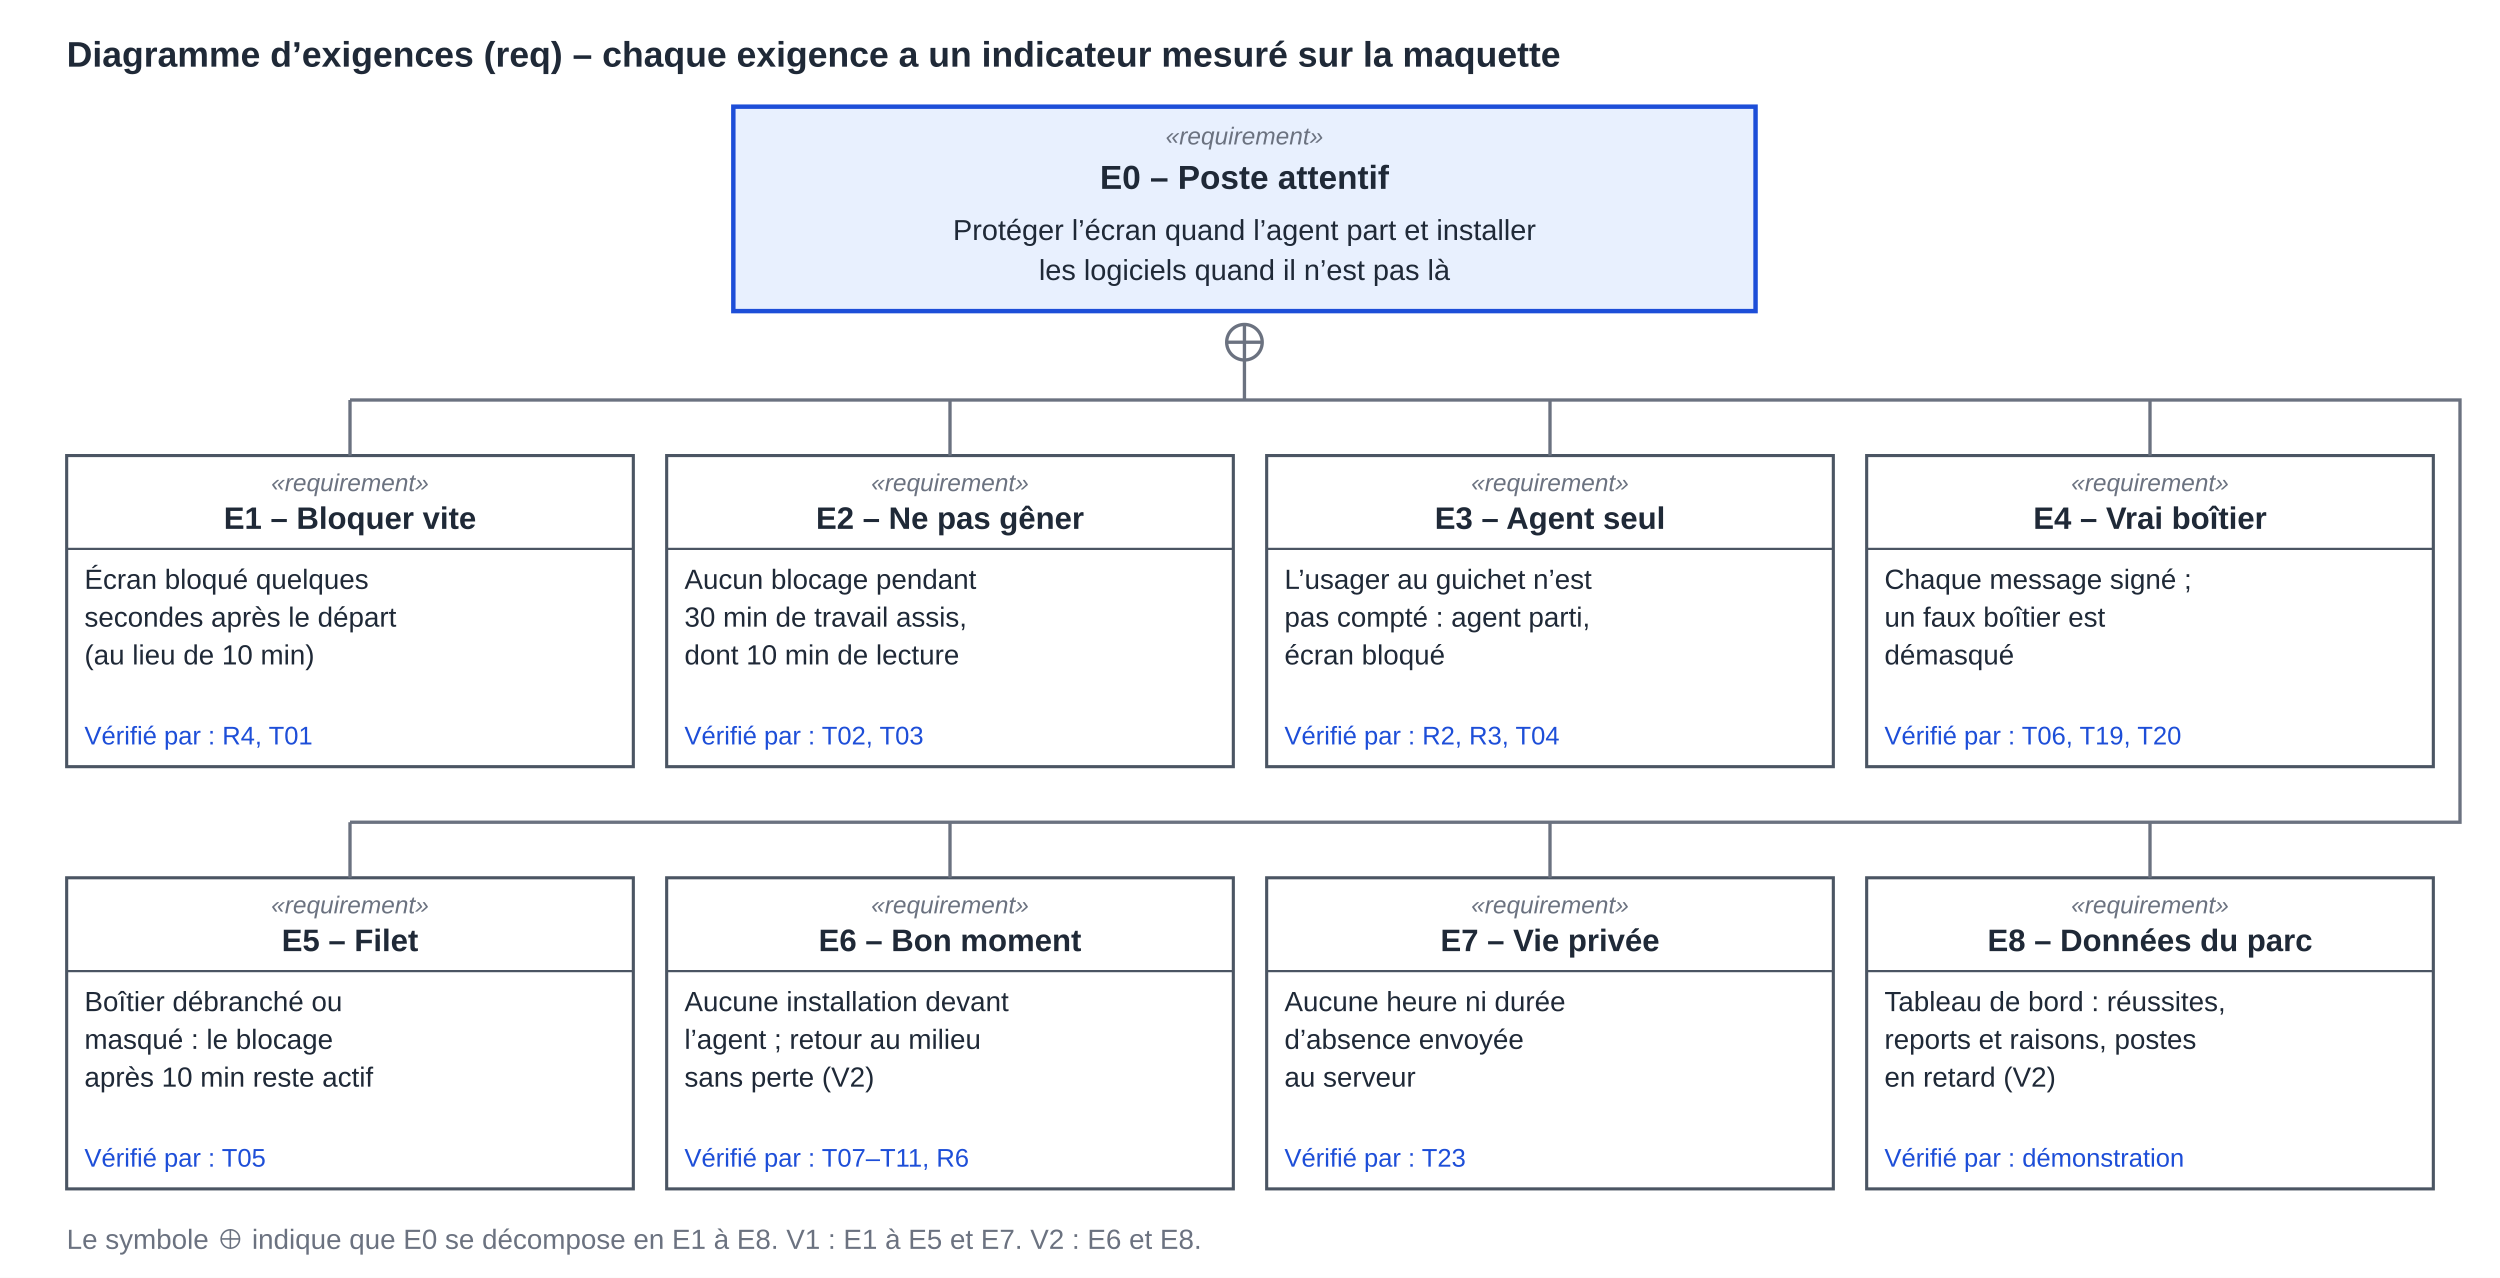
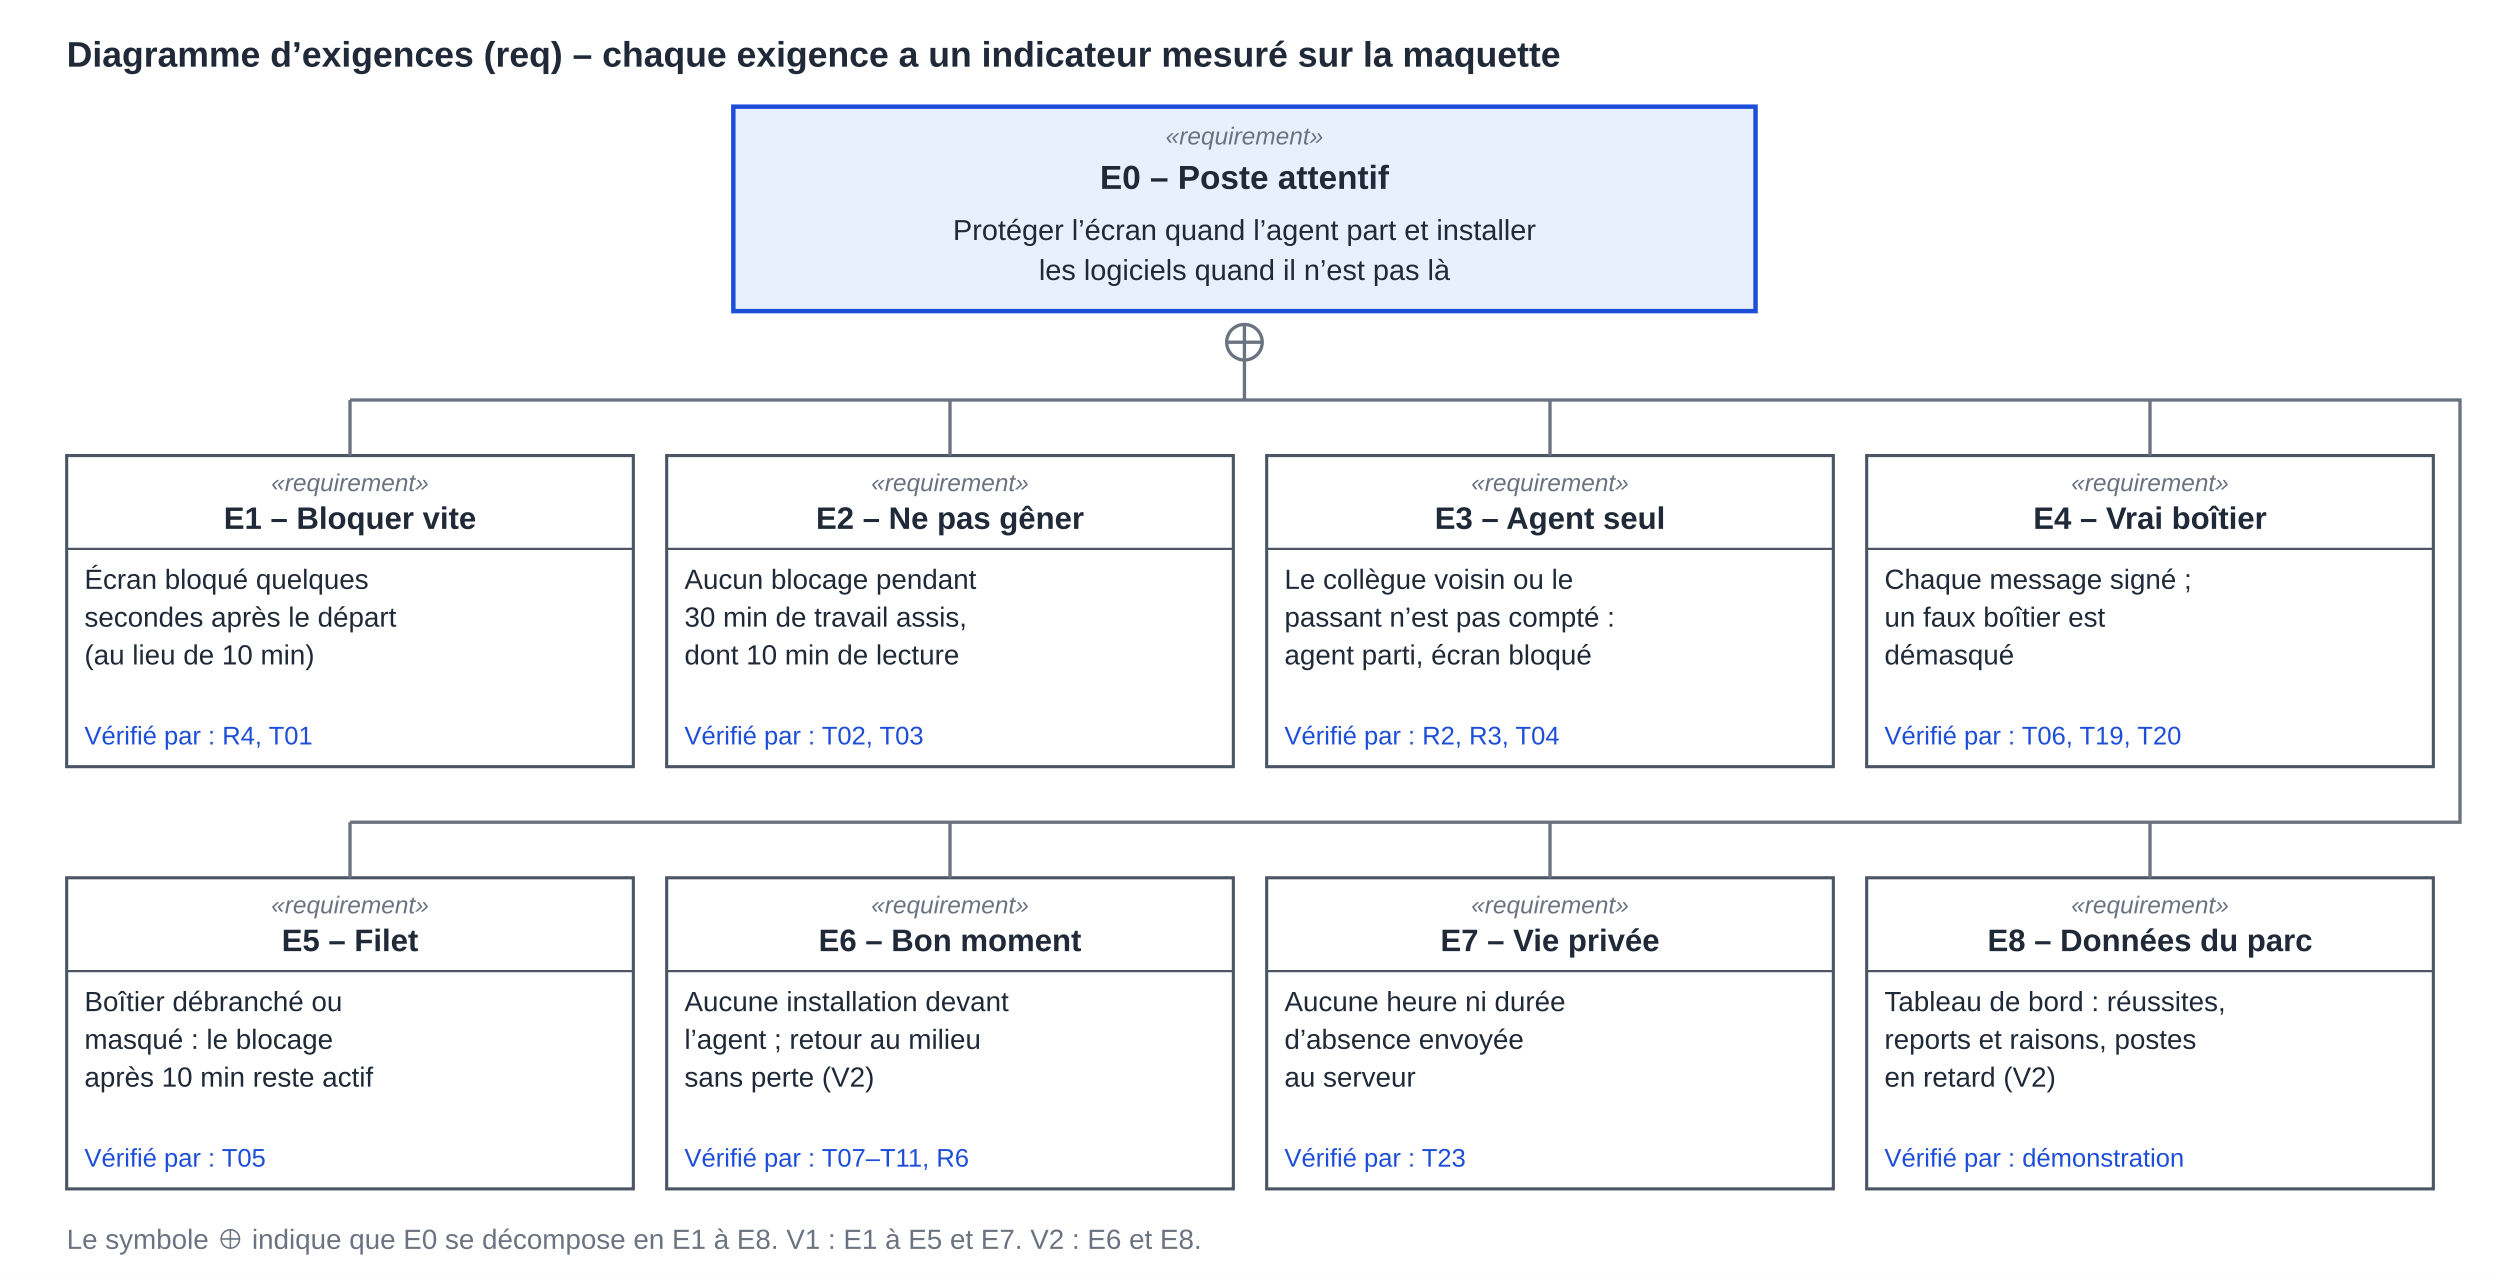
<svg xmlns="http://www.w3.org/2000/svg" width="1125" height="575" viewBox="0 0 1125 575" font-family="Liberation Sans, Arial, Helvetica, sans-serif">
  <defs>
    <marker id="fl" viewBox="0 0 10 10" refX="9" refY="5" markerWidth="8" markerHeight="8" orient="auto-start-reverse">
      <path d="M0,0 L10,5 L0,10 z" fill="#6b7280" />
    </marker>
    <marker id="flo" viewBox="0 0 10 10" refX="9" refY="5" markerWidth="9" markerHeight="9" orient="auto">
      <path d="M0,0 L10,5 L0,10" fill="none" stroke="#6b7280" stroke-width="1.5" />
    </marker>
  </defs>
  <rect width="100%" height="100%" fill="#fff" />
  <text x="30" y="30" font-size="16" font-weight="bold" fill="#1f2937" text-anchor="start">Diagramme d’exigences (req) – chaque exigence a un indicateur mesuré sur la maquette</text>
  <rect x="330" y="48" width="460" height="92" fill="#e8f0fe" stroke="#1d4ed8" stroke-width="2" />
  <text x="560.0" y="65" font-size="11" font-weight="normal" fill="#6b7280" text-anchor="middle" font-style="italic">«requirement»</text>
  <text x="560.0" y="85" font-size="15" font-weight="bold" fill="#1f2937" text-anchor="middle">E0 – Poste attentif</text>
  <text x="560.0" y="108" font-size="13" font-weight="normal" fill="#1f2937" text-anchor="middle">Protéger l’écran quand l’agent part et installer</text>
  <text x="560.0" y="126" font-size="13" font-weight="normal" fill="#1f2937" text-anchor="middle">les logiciels quand il n’est pas là</text>
  <circle cx="560.0" cy="154" r="8" fill="#fff" stroke="#6b7280" stroke-width="1.5" />
  <polyline points="552.0,154 568.0,154" fill="none" stroke="#6b7280" stroke-width="1.5" />
  <polyline points="560.0,146 560.0,162" fill="none" stroke="#6b7280" stroke-width="1.5" />
  <polyline points="560.0,162 560.0,180" fill="none" stroke="#6b7280" stroke-width="1.5" />
  <polyline points="157.5,180 967.5,180" fill="none" stroke="#6b7280" stroke-width="1.5" />
  <rect x="30" y="205" width="255" height="140" fill="#fff" stroke="#4b5563" stroke-width="1.4" />
  <text x="157.5" y="221" font-size="11" font-weight="normal" fill="#6b7280" text-anchor="middle" font-style="italic">«requirement»</text>
  <text x="157.5" y="238" font-size="14" font-weight="bold" fill="#1f2937" text-anchor="middle">E1 – Bloquer vite</text>
  <polyline points="30,247 285,247" fill="none" stroke="#4b5563" stroke-width="1" />
  <text x="38" y="265" font-size="12.5" font-weight="normal" fill="#1f2937" text-anchor="start">Écran bloqué quelques</text>
  <text x="38" y="282" font-size="12.5" font-weight="normal" fill="#1f2937" text-anchor="start">secondes après le départ</text>
  <text x="38" y="299" font-size="12.5" font-weight="normal" fill="#1f2937" text-anchor="start">(au lieu de 10 min)</text>
  <text x="38" y="335" font-size="11.5" font-weight="normal" fill="#1d4ed8" text-anchor="start">Vérifié par : R4, T01</text>
  <polyline points="157.5,180 157.5,205" fill="none" stroke="#6b7280" stroke-width="1.5" />
  <rect x="300" y="205" width="255" height="140" fill="#fff" stroke="#4b5563" stroke-width="1.4" />
  <text x="427.5" y="221" font-size="11" font-weight="normal" fill="#6b7280" text-anchor="middle" font-style="italic">«requirement»</text>
  <text x="427.5" y="238" font-size="14" font-weight="bold" fill="#1f2937" text-anchor="middle">E2 – Ne pas gêner</text>
  <polyline points="300,247 555,247" fill="none" stroke="#4b5563" stroke-width="1" />
  <text x="308" y="265" font-size="12.5" font-weight="normal" fill="#1f2937" text-anchor="start">Aucun blocage pendant</text>
  <text x="308" y="282" font-size="12.5" font-weight="normal" fill="#1f2937" text-anchor="start">30 min de travail assis,</text>
  <text x="308" y="299" font-size="12.5" font-weight="normal" fill="#1f2937" text-anchor="start">dont 10 min de lecture</text>
  <text x="308" y="335" font-size="11.5" font-weight="normal" fill="#1d4ed8" text-anchor="start">Vérifié par : T02, T03</text>
  <polyline points="427.5,180 427.5,205" fill="none" stroke="#6b7280" stroke-width="1.5" />
  <rect x="570" y="205" width="255" height="140" fill="#fff" stroke="#4b5563" stroke-width="1.4" />
  <text x="697.5" y="221" font-size="11" font-weight="normal" fill="#6b7280" text-anchor="middle" font-style="italic">«requirement»</text>
  <text x="697.5" y="238" font-size="14" font-weight="bold" fill="#1f2937" text-anchor="middle">E3 – Agent seul</text>
  <polyline points="570,247 825,247" fill="none" stroke="#4b5563" stroke-width="1" />
-   <text x="578" y="265" font-size="12.5" font-weight="normal" fill="#1f2937" text-anchor="start">L’usager au guichet n’est</text>
-   <text x="578" y="282" font-size="12.5" font-weight="normal" fill="#1f2937" text-anchor="start">pas compté : agent parti,</text>
-   <text x="578" y="299" font-size="12.5" font-weight="normal" fill="#1f2937" text-anchor="start">écran bloqué</text>
+   <text x="578" y="265" font-size="12.5" font-weight="normal" fill="#1f2937" text-anchor="start">Le collègue voisin ou le</text>
+   <text x="578" y="282" font-size="12.5" font-weight="normal" fill="#1f2937" text-anchor="start">passant n’est pas compté :</text>
+   <text x="578" y="299" font-size="12.5" font-weight="normal" fill="#1f2937" text-anchor="start">agent parti, écran bloqué</text>
  <text x="578" y="335" font-size="11.5" font-weight="normal" fill="#1d4ed8" text-anchor="start">Vérifié par : R2, R3, T04</text>
  <polyline points="697.5,180 697.5,205" fill="none" stroke="#6b7280" stroke-width="1.5" />
  <rect x="840" y="205" width="255" height="140" fill="#fff" stroke="#4b5563" stroke-width="1.4" />
  <text x="967.5" y="221" font-size="11" font-weight="normal" fill="#6b7280" text-anchor="middle" font-style="italic">«requirement»</text>
  <text x="967.5" y="238" font-size="14" font-weight="bold" fill="#1f2937" text-anchor="middle">E4 – Vrai boîtier</text>
  <polyline points="840,247 1095,247" fill="none" stroke="#4b5563" stroke-width="1" />
  <text x="848" y="265" font-size="12.5" font-weight="normal" fill="#1f2937" text-anchor="start">Chaque message signé ;</text>
  <text x="848" y="282" font-size="12.5" font-weight="normal" fill="#1f2937" text-anchor="start">un faux boîtier est</text>
  <text x="848" y="299" font-size="12.5" font-weight="normal" fill="#1f2937" text-anchor="start">démasqué</text>
  <text x="848" y="335" font-size="11.5" font-weight="normal" fill="#1d4ed8" text-anchor="start">Vérifié par : T06, T19, T20</text>
  <polyline points="967.5,180 967.5,205" fill="none" stroke="#6b7280" stroke-width="1.5" />
  <rect x="30" y="395" width="255" height="140" fill="#fff" stroke="#4b5563" stroke-width="1.4" />
  <text x="157.5" y="411" font-size="11" font-weight="normal" fill="#6b7280" text-anchor="middle" font-style="italic">«requirement»</text>
  <text x="157.5" y="428" font-size="14" font-weight="bold" fill="#1f2937" text-anchor="middle">E5 – Filet</text>
  <polyline points="30,437 285,437" fill="none" stroke="#4b5563" stroke-width="1" />
  <text x="38" y="455" font-size="12.5" font-weight="normal" fill="#1f2937" text-anchor="start">Boîtier débranché ou</text>
  <text x="38" y="472" font-size="12.5" font-weight="normal" fill="#1f2937" text-anchor="start">masqué : le blocage</text>
  <text x="38" y="489" font-size="12.5" font-weight="normal" fill="#1f2937" text-anchor="start">après 10 min reste actif</text>
  <text x="38" y="525" font-size="11.5" font-weight="normal" fill="#1d4ed8" text-anchor="start">Vérifié par : T05</text>
  <polyline points="157.5,370 157.5,395" fill="none" stroke="#6b7280" stroke-width="1.5" />
  <rect x="300" y="395" width="255" height="140" fill="#fff" stroke="#4b5563" stroke-width="1.4" />
  <text x="427.5" y="411" font-size="11" font-weight="normal" fill="#6b7280" text-anchor="middle" font-style="italic">«requirement»</text>
  <text x="427.5" y="428" font-size="14" font-weight="bold" fill="#1f2937" text-anchor="middle">E6 – Bon moment</text>
  <polyline points="300,437 555,437" fill="none" stroke="#4b5563" stroke-width="1" />
  <text x="308" y="455" font-size="12.5" font-weight="normal" fill="#1f2937" text-anchor="start">Aucune installation devant</text>
  <text x="308" y="472" font-size="12.5" font-weight="normal" fill="#1f2937" text-anchor="start">l’agent ; retour au milieu</text>
  <text x="308" y="489" font-size="12.5" font-weight="normal" fill="#1f2937" text-anchor="start">sans perte (V2)</text>
  <text x="308" y="525" font-size="11.5" font-weight="normal" fill="#1d4ed8" text-anchor="start">Vérifié par : T07–T11, R6</text>
  <polyline points="427.5,370 427.5,395" fill="none" stroke="#6b7280" stroke-width="1.5" />
  <rect x="570" y="395" width="255" height="140" fill="#fff" stroke="#4b5563" stroke-width="1.4" />
  <text x="697.5" y="411" font-size="11" font-weight="normal" fill="#6b7280" text-anchor="middle" font-style="italic">«requirement»</text>
  <text x="697.5" y="428" font-size="14" font-weight="bold" fill="#1f2937" text-anchor="middle">E7 – Vie privée</text>
  <polyline points="570,437 825,437" fill="none" stroke="#4b5563" stroke-width="1" />
  <text x="578" y="455" font-size="12.5" font-weight="normal" fill="#1f2937" text-anchor="start">Aucune heure ni durée</text>
  <text x="578" y="472" font-size="12.5" font-weight="normal" fill="#1f2937" text-anchor="start">d’absence envoyée</text>
  <text x="578" y="489" font-size="12.5" font-weight="normal" fill="#1f2937" text-anchor="start">au serveur</text>
  <text x="578" y="525" font-size="11.5" font-weight="normal" fill="#1d4ed8" text-anchor="start">Vérifié par : T23</text>
  <polyline points="697.5,370 697.5,395" fill="none" stroke="#6b7280" stroke-width="1.5" />
  <rect x="840" y="395" width="255" height="140" fill="#fff" stroke="#4b5563" stroke-width="1.4" />
  <text x="967.5" y="411" font-size="11" font-weight="normal" fill="#6b7280" text-anchor="middle" font-style="italic">«requirement»</text>
  <text x="967.5" y="428" font-size="14" font-weight="bold" fill="#1f2937" text-anchor="middle">E8 – Données du parc</text>
  <polyline points="840,437 1095,437" fill="none" stroke="#4b5563" stroke-width="1" />
  <text x="848" y="455" font-size="12.5" font-weight="normal" fill="#1f2937" text-anchor="start">Tableau de bord : réussites,</text>
  <text x="848" y="472" font-size="12.5" font-weight="normal" fill="#1f2937" text-anchor="start">reports et raisons, postes</text>
  <text x="848" y="489" font-size="12.5" font-weight="normal" fill="#1f2937" text-anchor="start">en retard (V2)</text>
  <text x="848" y="525" font-size="11.5" font-weight="normal" fill="#1d4ed8" text-anchor="start">Vérifié par : démonstration</text>
  <polyline points="967.5,370 967.5,395" fill="none" stroke="#6b7280" stroke-width="1.5" />
  <polyline points="157.5,370 967.5,370" fill="none" stroke="#6b7280" stroke-width="1.5" />
  <polyline points="967.5,180 1107,180 1107,370 967.5,370" fill="none" stroke="#6b7280" stroke-width="1.5" />
  <text x="30" y="562" font-size="12.5" font-weight="normal" fill="#6b7280" text-anchor="start">Le symbole ⊕ indique que E0 se décompose en E1 à E8. V1 : E1 à E5 et E7. V2 : E6 et E8.</text>
</svg>
